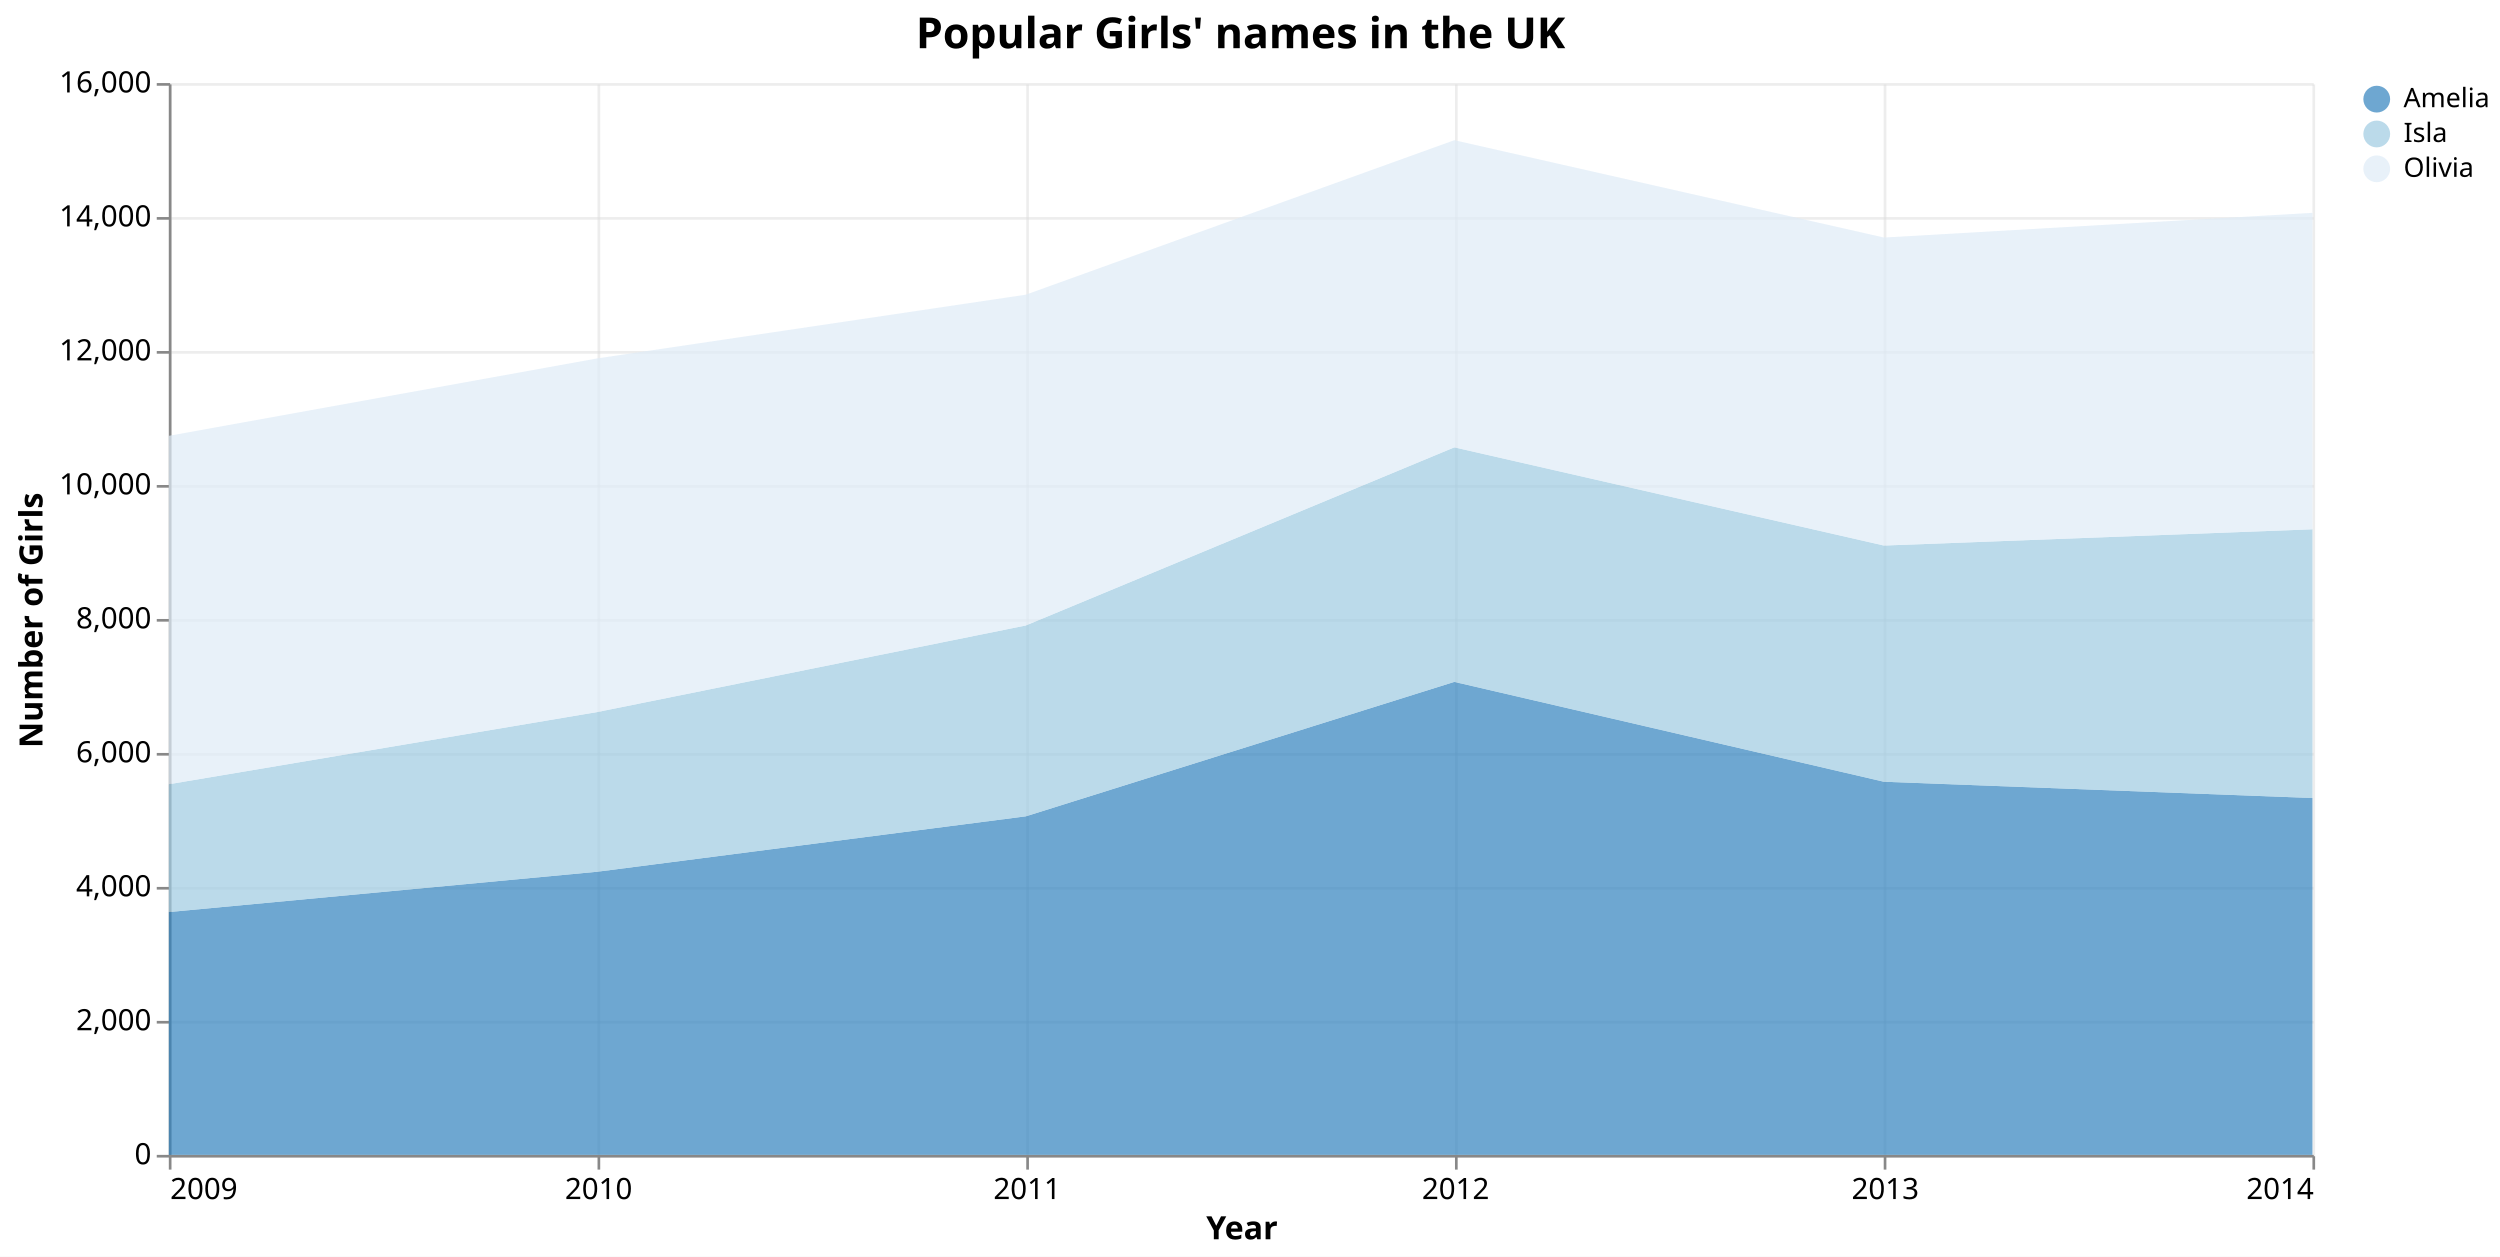
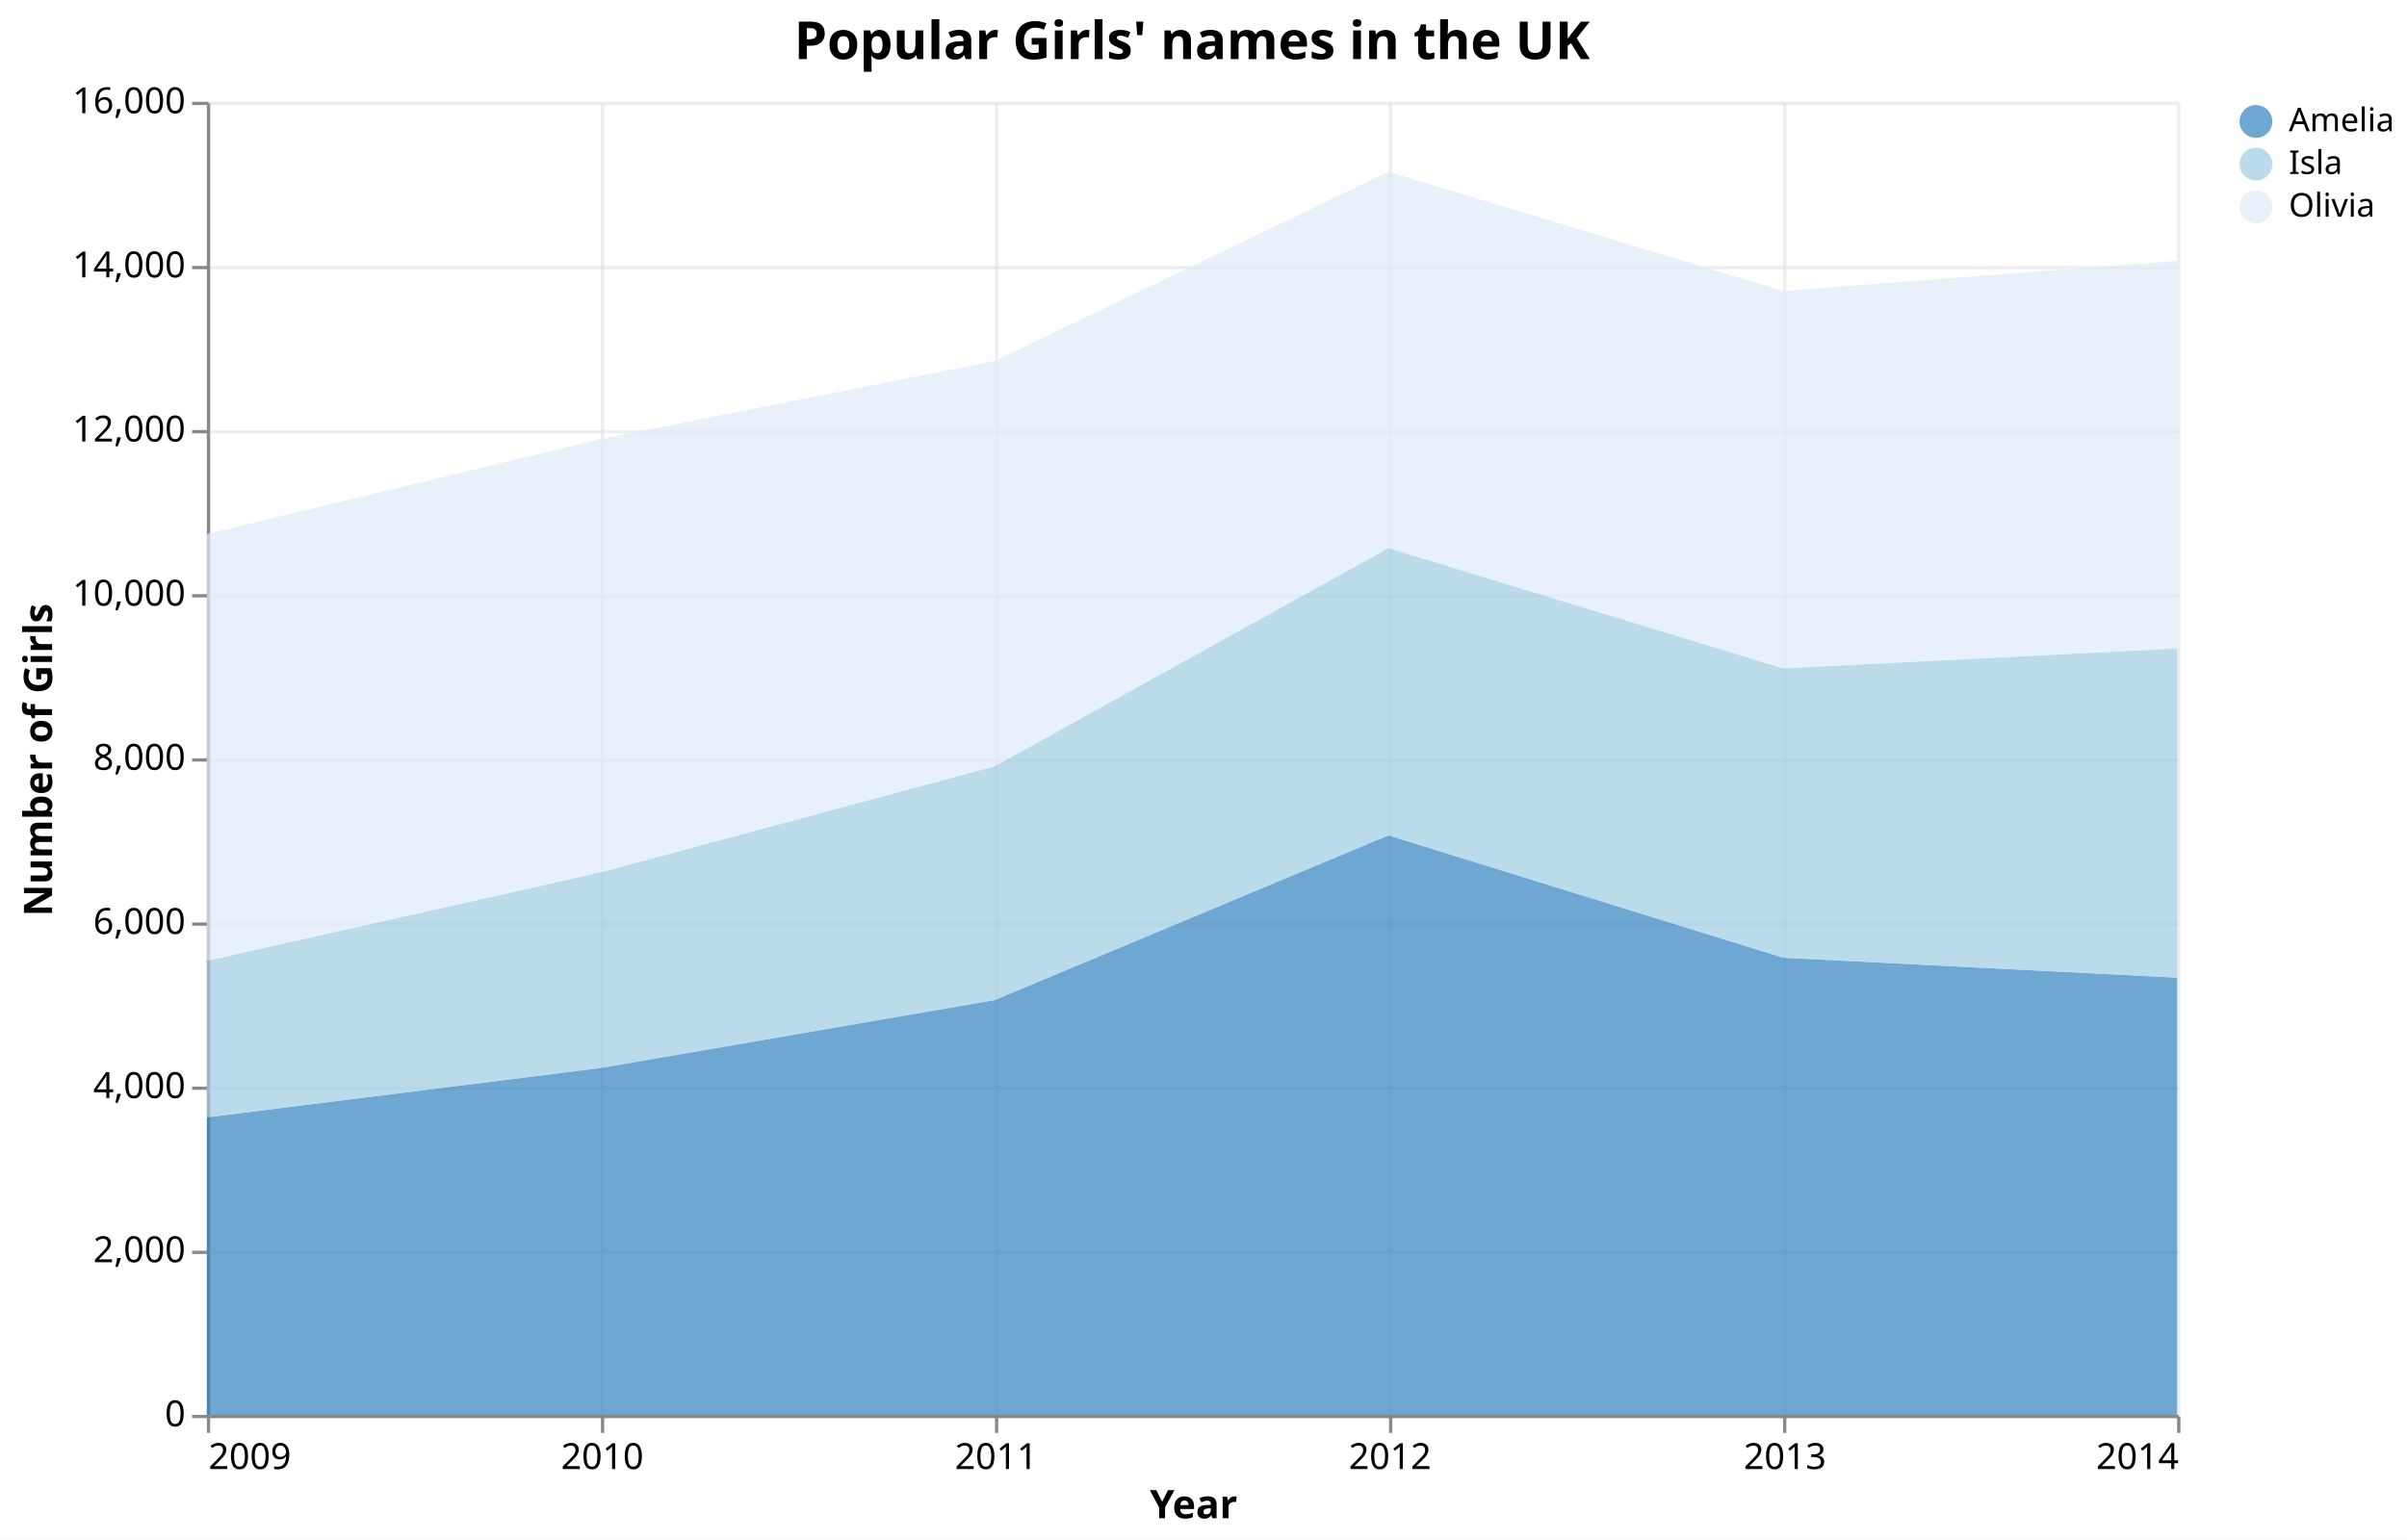
- <svg xmlns="http://www.w3.org/2000/svg" version="1.1" class="marks" width="933" height="469" viewBox="0 0 933 469">
-   <rect width="933" height="469" fill="white" />
+ <svg xmlns="http://www.w3.org/2000/svg" version="1.1" class="marks" width="733" height="469" viewBox="0 0 733 469">
+   <rect width="733" height="469" fill="white" />
  <g fill="none" stroke-miterlimit="10" transform="translate(63,31)">
    <g class="mark-group role-frame root" role="graphics-object" aria-roledescription="group mark container">
      <g transform="translate(0,0)">
-         <path class="background" aria-hidden="true" d="M0,0h800v400h-800Z" />
+         <path class="background" aria-hidden="true" d="M0,0h600v400h-600Z" />
        <g>
          <g class="mark-group role-axis" aria-hidden="true">
            <g transform="translate(0.5,400.5)">
              <path class="background" aria-hidden="true" d="M0,0h0v0h0Z" pointer-events="none" />
              <g>
                <g class="mark-rule role-axis-grid" pointer-events="none">
                  <line transform="translate(0,-400)" x2="0" y2="400" stroke="#ddd" stroke-opacity="0.5" stroke-width="1" opacity="1" />
-                   <line transform="translate(160,-400)" x2="0" y2="400" stroke="#ddd" stroke-opacity="0.5" stroke-width="1" opacity="1" />
-                   <line transform="translate(320,-400)" x2="0" y2="400" stroke="#ddd" stroke-opacity="0.5" stroke-width="1" opacity="1" />
+                   <line transform="translate(120,-400)" x2="0" y2="400" stroke="#ddd" stroke-opacity="0.5" stroke-width="1" opacity="1" />
+                   <line transform="translate(240,-400)" x2="0" y2="400" stroke="#ddd" stroke-opacity="0.5" stroke-width="1" opacity="1" />
+                   <line transform="translate(360,-400)" x2="0" y2="400" stroke="#ddd" stroke-opacity="0.5" stroke-width="1" opacity="1" />
                  <line transform="translate(480,-400)" x2="0" y2="400" stroke="#ddd" stroke-opacity="0.5" stroke-width="1" opacity="1" />
-                   <line transform="translate(640,-400)" x2="0" y2="400" stroke="#ddd" stroke-opacity="0.5" stroke-width="1" opacity="1" />
-                   <line transform="translate(800,-400)" x2="0" y2="400" stroke="#ddd" stroke-opacity="0.5" stroke-width="1" opacity="1" />
+                   <line transform="translate(600,-400)" x2="0" y2="400" stroke="#ddd" stroke-opacity="0.5" stroke-width="1" opacity="1" />
                </g>
              </g>
              <path class="foreground" aria-hidden="true" d="" pointer-events="none" display="none" />
            </g>
          </g>
          <g class="mark-group role-axis" aria-hidden="true">
            <g transform="translate(0.5,0.5)">
              <path class="background" aria-hidden="true" d="M0,0h0v0h0Z" pointer-events="none" />
              <g>
                <g class="mark-rule role-axis-grid" pointer-events="none">
-                   <line transform="translate(0,400)" x2="800" y2="0" stroke="#ddd" stroke-opacity="0.5" stroke-width="1" opacity="1" />
-                   <line transform="translate(0,350)" x2="800" y2="0" stroke="#ddd" stroke-opacity="0.5" stroke-width="1" opacity="1" />
-                   <line transform="translate(0,300)" x2="800" y2="0" stroke="#ddd" stroke-opacity="0.5" stroke-width="1" opacity="1" />
-                   <line transform="translate(0,250)" x2="800" y2="0" stroke="#ddd" stroke-opacity="0.5" stroke-width="1" opacity="1" />
-                   <line transform="translate(0,200)" x2="800" y2="0" stroke="#ddd" stroke-opacity="0.5" stroke-width="1" opacity="1" />
-                   <line transform="translate(0,150)" x2="800" y2="0" stroke="#ddd" stroke-opacity="0.5" stroke-width="1" opacity="1" />
-                   <line transform="translate(0,100)" x2="800" y2="0" stroke="#ddd" stroke-opacity="0.5" stroke-width="1" opacity="1" />
-                   <line transform="translate(0,50)" x2="800" y2="0" stroke="#ddd" stroke-opacity="0.5" stroke-width="1" opacity="1" />
-                   <line transform="translate(0,0)" x2="800" y2="0" stroke="#ddd" stroke-opacity="0.5" stroke-width="1" opacity="1" />
+                   <line transform="translate(0,400)" x2="600" y2="0" stroke="#ddd" stroke-opacity="0.5" stroke-width="1" opacity="1" />
+                   <line transform="translate(0,350)" x2="600" y2="0" stroke="#ddd" stroke-opacity="0.5" stroke-width="1" opacity="1" />
+                   <line transform="translate(0,300)" x2="600" y2="0" stroke="#ddd" stroke-opacity="0.5" stroke-width="1" opacity="1" />
+                   <line transform="translate(0,250)" x2="600" y2="0" stroke="#ddd" stroke-opacity="0.5" stroke-width="1" opacity="1" />
+                   <line transform="translate(0,200)" x2="600" y2="0" stroke="#ddd" stroke-opacity="0.5" stroke-width="1" opacity="1" />
+                   <line transform="translate(0,150)" x2="600" y2="0" stroke="#ddd" stroke-opacity="0.5" stroke-width="1" opacity="1" />
+                   <line transform="translate(0,100)" x2="600" y2="0" stroke="#ddd" stroke-opacity="0.5" stroke-width="1" opacity="1" />
+                   <line transform="translate(0,50)" x2="600" y2="0" stroke="#ddd" stroke-opacity="0.5" stroke-width="1" opacity="1" />
+                   <line transform="translate(0,0)" x2="600" y2="0" stroke="#ddd" stroke-opacity="0.5" stroke-width="1" opacity="1" />
                </g>
              </g>
              <path class="foreground" aria-hidden="true" d="" pointer-events="none" display="none" />
            </g>
          </g>
          <g class="mark-group role-axis" role="graphics-symbol" aria-roledescription="axis" aria-label="X-axis titled 'Year' for a time scale with values from 2009 to 2014">
            <g transform="translate(0.5,400.5)">
              <path class="background" aria-hidden="true" d="M0,0h0v0h0Z" pointer-events="none" />
              <g>
                <g class="mark-rule role-axis-tick" pointer-events="none">
                  <line transform="translate(0,0)" x2="0" y2="5" stroke="#888" stroke-width="1" opacity="1" />
-                   <line transform="translate(160,0)" x2="0" y2="5" stroke="#888" stroke-width="1" opacity="1" />
-                   <line transform="translate(320,0)" x2="0" y2="5" stroke="#888" stroke-width="1" opacity="1" />
+                   <line transform="translate(120,0)" x2="0" y2="5" stroke="#888" stroke-width="1" opacity="1" />
+                   <line transform="translate(240,0)" x2="0" y2="5" stroke="#888" stroke-width="1" opacity="1" />
+                   <line transform="translate(360,0)" x2="0" y2="5" stroke="#888" stroke-width="1" opacity="1" />
                  <line transform="translate(480,0)" x2="0" y2="5" stroke="#888" stroke-width="1" opacity="1" />
-                   <line transform="translate(640,0)" x2="0" y2="5" stroke="#888" stroke-width="1" opacity="1" />
-                   <line transform="translate(800,0)" x2="0" y2="5" stroke="#888" stroke-width="1" opacity="1" />
+                   <line transform="translate(600,0)" x2="0" y2="5" stroke="#888" stroke-width="1" opacity="1" />
                </g>
                <g class="mark-text role-axis-label" pointer-events="none">
                  <text text-anchor="start" transform="translate(0,16)" font-family="sans-serif" font-size="11px" fill="#000" opacity="1">2009</text>
-                   <text text-anchor="middle" transform="translate(159.9124,16)" font-family="sans-serif" font-size="11px" fill="#000" opacity="1">2010</text>
-                   <text text-anchor="middle" transform="translate(319.8248,16)" font-family="sans-serif" font-size="11px" fill="#000" opacity="1">2011</text>
-                   <text text-anchor="middle" transform="translate(479.7371,16)" font-family="sans-serif" font-size="11px" fill="#000" opacity="1">2012</text>
-                   <text text-anchor="middle" transform="translate(640.0876,16)" font-family="sans-serif" font-size="11px" fill="#000" opacity="1">2013</text>
-                   <text text-anchor="end" transform="translate(800,16)" font-family="sans-serif" font-size="11px" fill="#000" opacity="1">2014</text>
+                   <text text-anchor="middle" transform="translate(119.9343,16)" font-family="sans-serif" font-size="11px" fill="#000" opacity="1">2010</text>
+                   <text text-anchor="middle" transform="translate(239.8686,16)" font-family="sans-serif" font-size="11px" fill="#000" opacity="1">2011</text>
+                   <text text-anchor="middle" transform="translate(359.8028,16)" font-family="sans-serif" font-size="11px" fill="#000" opacity="1">2012</text>
+                   <text text-anchor="middle" transform="translate(480.0657,16)" font-family="sans-serif" font-size="11px" fill="#000" opacity="1">2013</text>
+                   <text text-anchor="end" transform="translate(600,16)" font-family="sans-serif" font-size="11px" fill="#000" opacity="1">2014</text>
                </g>
                <g class="mark-rule role-axis-domain" pointer-events="none">
-                   <line transform="translate(0,0)" x2="800" y2="0" stroke="#888" stroke-width="1" opacity="1" />
+                   <line transform="translate(0,0)" x2="600" y2="0" stroke="#888" stroke-width="1" opacity="1" />
                </g>
                <g class="mark-text role-axis-title" pointer-events="none">
-                   <text text-anchor="middle" transform="translate(400,31)" font-family="sans-serif" font-size="12px" font-weight="bold" fill="#000" opacity="1">Year</text>
+                   <text text-anchor="middle" transform="translate(300,31)" font-family="sans-serif" font-size="12px" font-weight="bold" fill="#000" opacity="1">Year</text>
                </g>
              </g>
              <path class="foreground" aria-hidden="true" d="" pointer-events="none" display="none" />
            </g>
          </g>
          <g class="mark-group role-axis" role="graphics-symbol" aria-roledescription="axis" aria-label="Y-axis titled 'Number of Girls' for a linear scale with values from 0 to 16,000">
            <g transform="translate(0.5,0.5)">
              <path class="background" aria-hidden="true" d="M0,0h0v0h0Z" pointer-events="none" />
              <g>
                <g class="mark-rule role-axis-tick" pointer-events="none">
                  <line transform="translate(0,400)" x2="-5" y2="0" stroke="#888" stroke-width="1" opacity="1" />
                  <line transform="translate(0,350)" x2="-5" y2="0" stroke="#888" stroke-width="1" opacity="1" />
                  <line transform="translate(0,300)" x2="-5" y2="0" stroke="#888" stroke-width="1" opacity="1" />
                  <line transform="translate(0,250)" x2="-5" y2="0" stroke="#888" stroke-width="1" opacity="1" />
                  <line transform="translate(0,200)" x2="-5" y2="0" stroke="#888" stroke-width="1" opacity="1" />
                  <line transform="translate(0,150)" x2="-5" y2="0" stroke="#888" stroke-width="1" opacity="1" />
                  <line transform="translate(0,100)" x2="-5" y2="0" stroke="#888" stroke-width="1" opacity="1" />
                  <line transform="translate(0,50)" x2="-5" y2="0" stroke="#888" stroke-width="1" opacity="1" />
                  <line transform="translate(0,0)" x2="-5" y2="0" stroke="#888" stroke-width="1" opacity="1" />
                </g>
                <g class="mark-text role-axis-label" pointer-events="none">
                  <text text-anchor="end" transform="translate(-7,403)" font-family="sans-serif" font-size="11px" fill="#000" opacity="1">0</text>
                  <text text-anchor="end" transform="translate(-7,353)" font-family="sans-serif" font-size="11px" fill="#000" opacity="1">2,000</text>
                  <text text-anchor="end" transform="translate(-7,303)" font-family="sans-serif" font-size="11px" fill="#000" opacity="1">4,000</text>
                  <text text-anchor="end" transform="translate(-7,253)" font-family="sans-serif" font-size="11px" fill="#000" opacity="1">6,000</text>
                  <text text-anchor="end" transform="translate(-7,203)" font-family="sans-serif" font-size="11px" fill="#000" opacity="1">8,000</text>
                  <text text-anchor="end" transform="translate(-7,153)" font-family="sans-serif" font-size="11px" fill="#000" opacity="1">10,000</text>
                  <text text-anchor="end" transform="translate(-7,103)" font-family="sans-serif" font-size="11px" fill="#000" opacity="1">12,000</text>
                  <text text-anchor="end" transform="translate(-7,53)" font-family="sans-serif" font-size="11px" fill="#000" opacity="1">14,000</text>
                  <text text-anchor="end" transform="translate(-7,3)" font-family="sans-serif" font-size="11px" fill="#000" opacity="1">16,000</text>
                </g>
                <g class="mark-rule role-axis-domain" pointer-events="none">
                  <line transform="translate(0,400)" x2="0" y2="-400" stroke="#888" stroke-width="1" opacity="1" />
                </g>
                <g class="mark-text role-axis-title" pointer-events="none">
                  <text text-anchor="middle" transform="translate(-44.64453,200) rotate(-90) translate(0,-3)" font-family="sans-serif" font-size="12px" font-weight="bold" fill="#000" opacity="1">Number of Girls</text>
                </g>
              </g>
              <path class="foreground" aria-hidden="true" d="" pointer-events="none" display="none" />
            </g>
          </g>
          <g class="mark-group role-scope layer_0_pathgroup" role="graphics-object" aria-roledescription="group mark container">
            <g transform="translate(0,0)">
-               <path class="background" aria-hidden="true" d="M0,0h800v400h-800Z" />
+               <path class="background" aria-hidden="true" d="M0,0h600v400h-600Z" />
              <g>
                <g class="mark-area role-mark layer_0_marks" role="graphics-object" aria-roledescription="area mark container">
-                   <path aria-label="Year (year): 2009; value: 3625; name: Amelia; order: 1" role="graphics-symbol" aria-roledescription="area mark" d="M0,309.375L159.912,294.325L319.825,273.65L479.737,223.475L640.088,260.75L800,266.825L800,400L640.088,400L479.737,400L319.825,400L159.912,400L0,400Z" fill="#3182bd" opacity="0.7" />
+                   <path aria-label="Year (year): 2009; value: 3625; name: Amelia; order: 1" role="graphics-symbol" aria-roledescription="area mark" d="M0,309.375L119.934,294.325L239.869,273.65L359.803,223.475L480.066,260.75L600,266.825L600,400L480.066,400L359.803,400L239.869,400L119.934,400L0,400Z" fill="#3182bd" opacity="0.7" />
                </g>
              </g>
              <path class="foreground" aria-hidden="true" d="" display="none" />
            </g>
            <g transform="translate(0,0)">
-               <path class="background" aria-hidden="true" d="M0,0h800v400h-800Z" />
+               <path class="background" aria-hidden="true" d="M0,0h600v400h-600Z" />
              <g>
                <g class="mark-area role-mark layer_0_marks" role="graphics-object" aria-roledescription="area mark container">
-                   <path aria-label="Year (year): 2009; value: 1908; name: Isla; order: 2" role="graphics-symbol" aria-roledescription="area mark" d="M0,261.675L159.912,234.725L319.825,202.425L479.737,135.95L640.088,172.6L800,166.525L800,266.825L640.088,260.75L479.737,223.475L319.825,273.65L159.912,294.325L0,309.375Z" fill="#9ecae1" opacity="0.7" />
+                   <path aria-label="Year (year): 2009; value: 1908; name: Isla; order: 2" role="graphics-symbol" aria-roledescription="area mark" d="M0,261.675L119.934,234.725L239.869,202.425L359.803,135.95L480.066,172.6L600,166.525L600,266.825L480.066,260.75L359.803,223.475L239.869,273.65L119.934,294.325L0,309.375Z" fill="#9ecae1" opacity="0.7" />
                </g>
              </g>
              <path class="foreground" aria-hidden="true" d="" display="none" />
            </g>
            <g transform="translate(0,0)">
-               <path class="background" aria-hidden="true" d="M0,0h800v400h-800Z" />
+               <path class="background" aria-hidden="true" d="M0,0h600v400h-600Z" />
              <g>
                <g class="mark-area role-mark layer_0_marks" role="graphics-object" aria-roledescription="area mark container">
-                   <path aria-label="Year (year): 2009; value: 5201; name: Olivia; order: 3" role="graphics-symbol" aria-roledescription="area mark" d="M0,131.65L159.912,102.75L319.825,78.975L479.737,21.325L640.088,57.65L800,48.425L800,166.525L640.088,172.6L479.737,135.95L319.825,202.425L159.912,234.725L0,261.675Z" fill="#deebf7" opacity="0.7" />
+                   <path aria-label="Year (year): 2009; value: 5201; name: Olivia; order: 3" role="graphics-symbol" aria-roledescription="area mark" d="M0,131.65L119.934,102.75L239.869,78.975L359.803,21.325L480.066,57.65L600,48.425L600,166.525L480.066,172.6L359.803,135.95L239.869,202.425L119.934,234.725L0,261.675Z" fill="#deebf7" opacity="0.7" />
                </g>
              </g>
              <path class="foreground" aria-hidden="true" d="" display="none" />
            </g>
          </g>
          <g class="mark-group role-legend" role="graphics-symbol" aria-roledescription="legend" aria-label="Symbol legend for fill color with 3 values: Amelia, Isla, Olivia">
-             <g transform="translate(818,0)">
+             <g transform="translate(618,0)">
              <path class="background" aria-hidden="true" d="M0,0h47v37h-47Z" pointer-events="none" />
              <g>
                <g class="mark-group role-legend-entry">
                  <g transform="translate(0,0)">
                    <path class="background" aria-hidden="true" d="M0,0h0v0h0Z" pointer-events="none" />
                    <g>
                      <g class="mark-group role-scope" role="graphics-object" aria-roledescription="group mark container">
                        <g transform="translate(0,0)">
                          <path class="background" aria-hidden="true" d="M0,0h46.566v11h-46.566Z" pointer-events="none" opacity="1" />
                          <g>
                            <g class="mark-symbol role-legend-symbol" pointer-events="none">
                              <path transform="translate(6,6)" d="M5,0A5,5,0,1,1,-5,0A5,5,0,1,1,5,0" fill="#3182bd" stroke-width="1.5" opacity="0.7" />
                            </g>
                            <g class="mark-text role-legend-label" pointer-events="none">
                              <text text-anchor="start" transform="translate(16,9)" font-family="sans-serif" font-size="10px" fill="#000" opacity="1">Amelia</text>
                            </g>
                          </g>
                          <path class="foreground" aria-hidden="true" d="" pointer-events="none" display="none" />
                        </g>
                        <g transform="translate(0,13)">
                          <path class="background" aria-hidden="true" d="M0,0h46.566v11h-46.566Z" pointer-events="none" opacity="1" />
                          <g>
                            <g class="mark-symbol role-legend-symbol" pointer-events="none">
                              <path transform="translate(6,6)" d="M5,0A5,5,0,1,1,-5,0A5,5,0,1,1,5,0" fill="#9ecae1" stroke-width="1.5" opacity="0.7" />
                            </g>
                            <g class="mark-text role-legend-label" pointer-events="none">
                              <text text-anchor="start" transform="translate(16,9)" font-family="sans-serif" font-size="10px" fill="#000" opacity="1">Isla</text>
                            </g>
                          </g>
                          <path class="foreground" aria-hidden="true" d="" pointer-events="none" display="none" />
                        </g>
                        <g transform="translate(0,26)">
                          <path class="background" aria-hidden="true" d="M0,0h46.566v11h-46.566Z" pointer-events="none" opacity="1" />
                          <g>
                            <g class="mark-symbol role-legend-symbol" pointer-events="none">
                              <path transform="translate(6,6)" d="M5,0A5,5,0,1,1,-5,0A5,5,0,1,1,5,0" fill="#deebf7" stroke-width="1.5" opacity="0.7" />
                            </g>
                            <g class="mark-text role-legend-label" pointer-events="none">
                              <text text-anchor="start" transform="translate(16,9)" font-family="sans-serif" font-size="10px" fill="#000" opacity="1">Olivia</text>
                            </g>
                          </g>
                          <path class="foreground" aria-hidden="true" d="" pointer-events="none" display="none" />
                        </g>
                      </g>
                    </g>
                    <path class="foreground" aria-hidden="true" d="" pointer-events="none" display="none" />
                  </g>
                </g>
              </g>
              <path class="foreground" aria-hidden="true" d="" pointer-events="none" display="none" />
            </g>
          </g>
          <g class="mark-group role-title">
-             <g transform="translate(400,-26)">
+             <g transform="translate(300,-26)">
              <path class="background" aria-hidden="true" d="M0,0h0v0h0Z" pointer-events="none" />
              <g>
                <g class="mark-text role-title-text" role="graphics-symbol" aria-roledescription="title" aria-label="Title text 'Popular Girls' names in the UK'" pointer-events="none">
                  <text text-anchor="middle" transform="translate(0,13)" font-family="sans-serif" font-size="16px" font-weight="bold" fill="#000" opacity="1">Popular Girls' names in the UK</text>
                </g>
              </g>
              <path class="foreground" aria-hidden="true" d="" pointer-events="none" display="none" />
            </g>
          </g>
        </g>
        <path class="foreground" aria-hidden="true" d="" display="none" />
      </g>
    </g>
  </g>
</svg>
